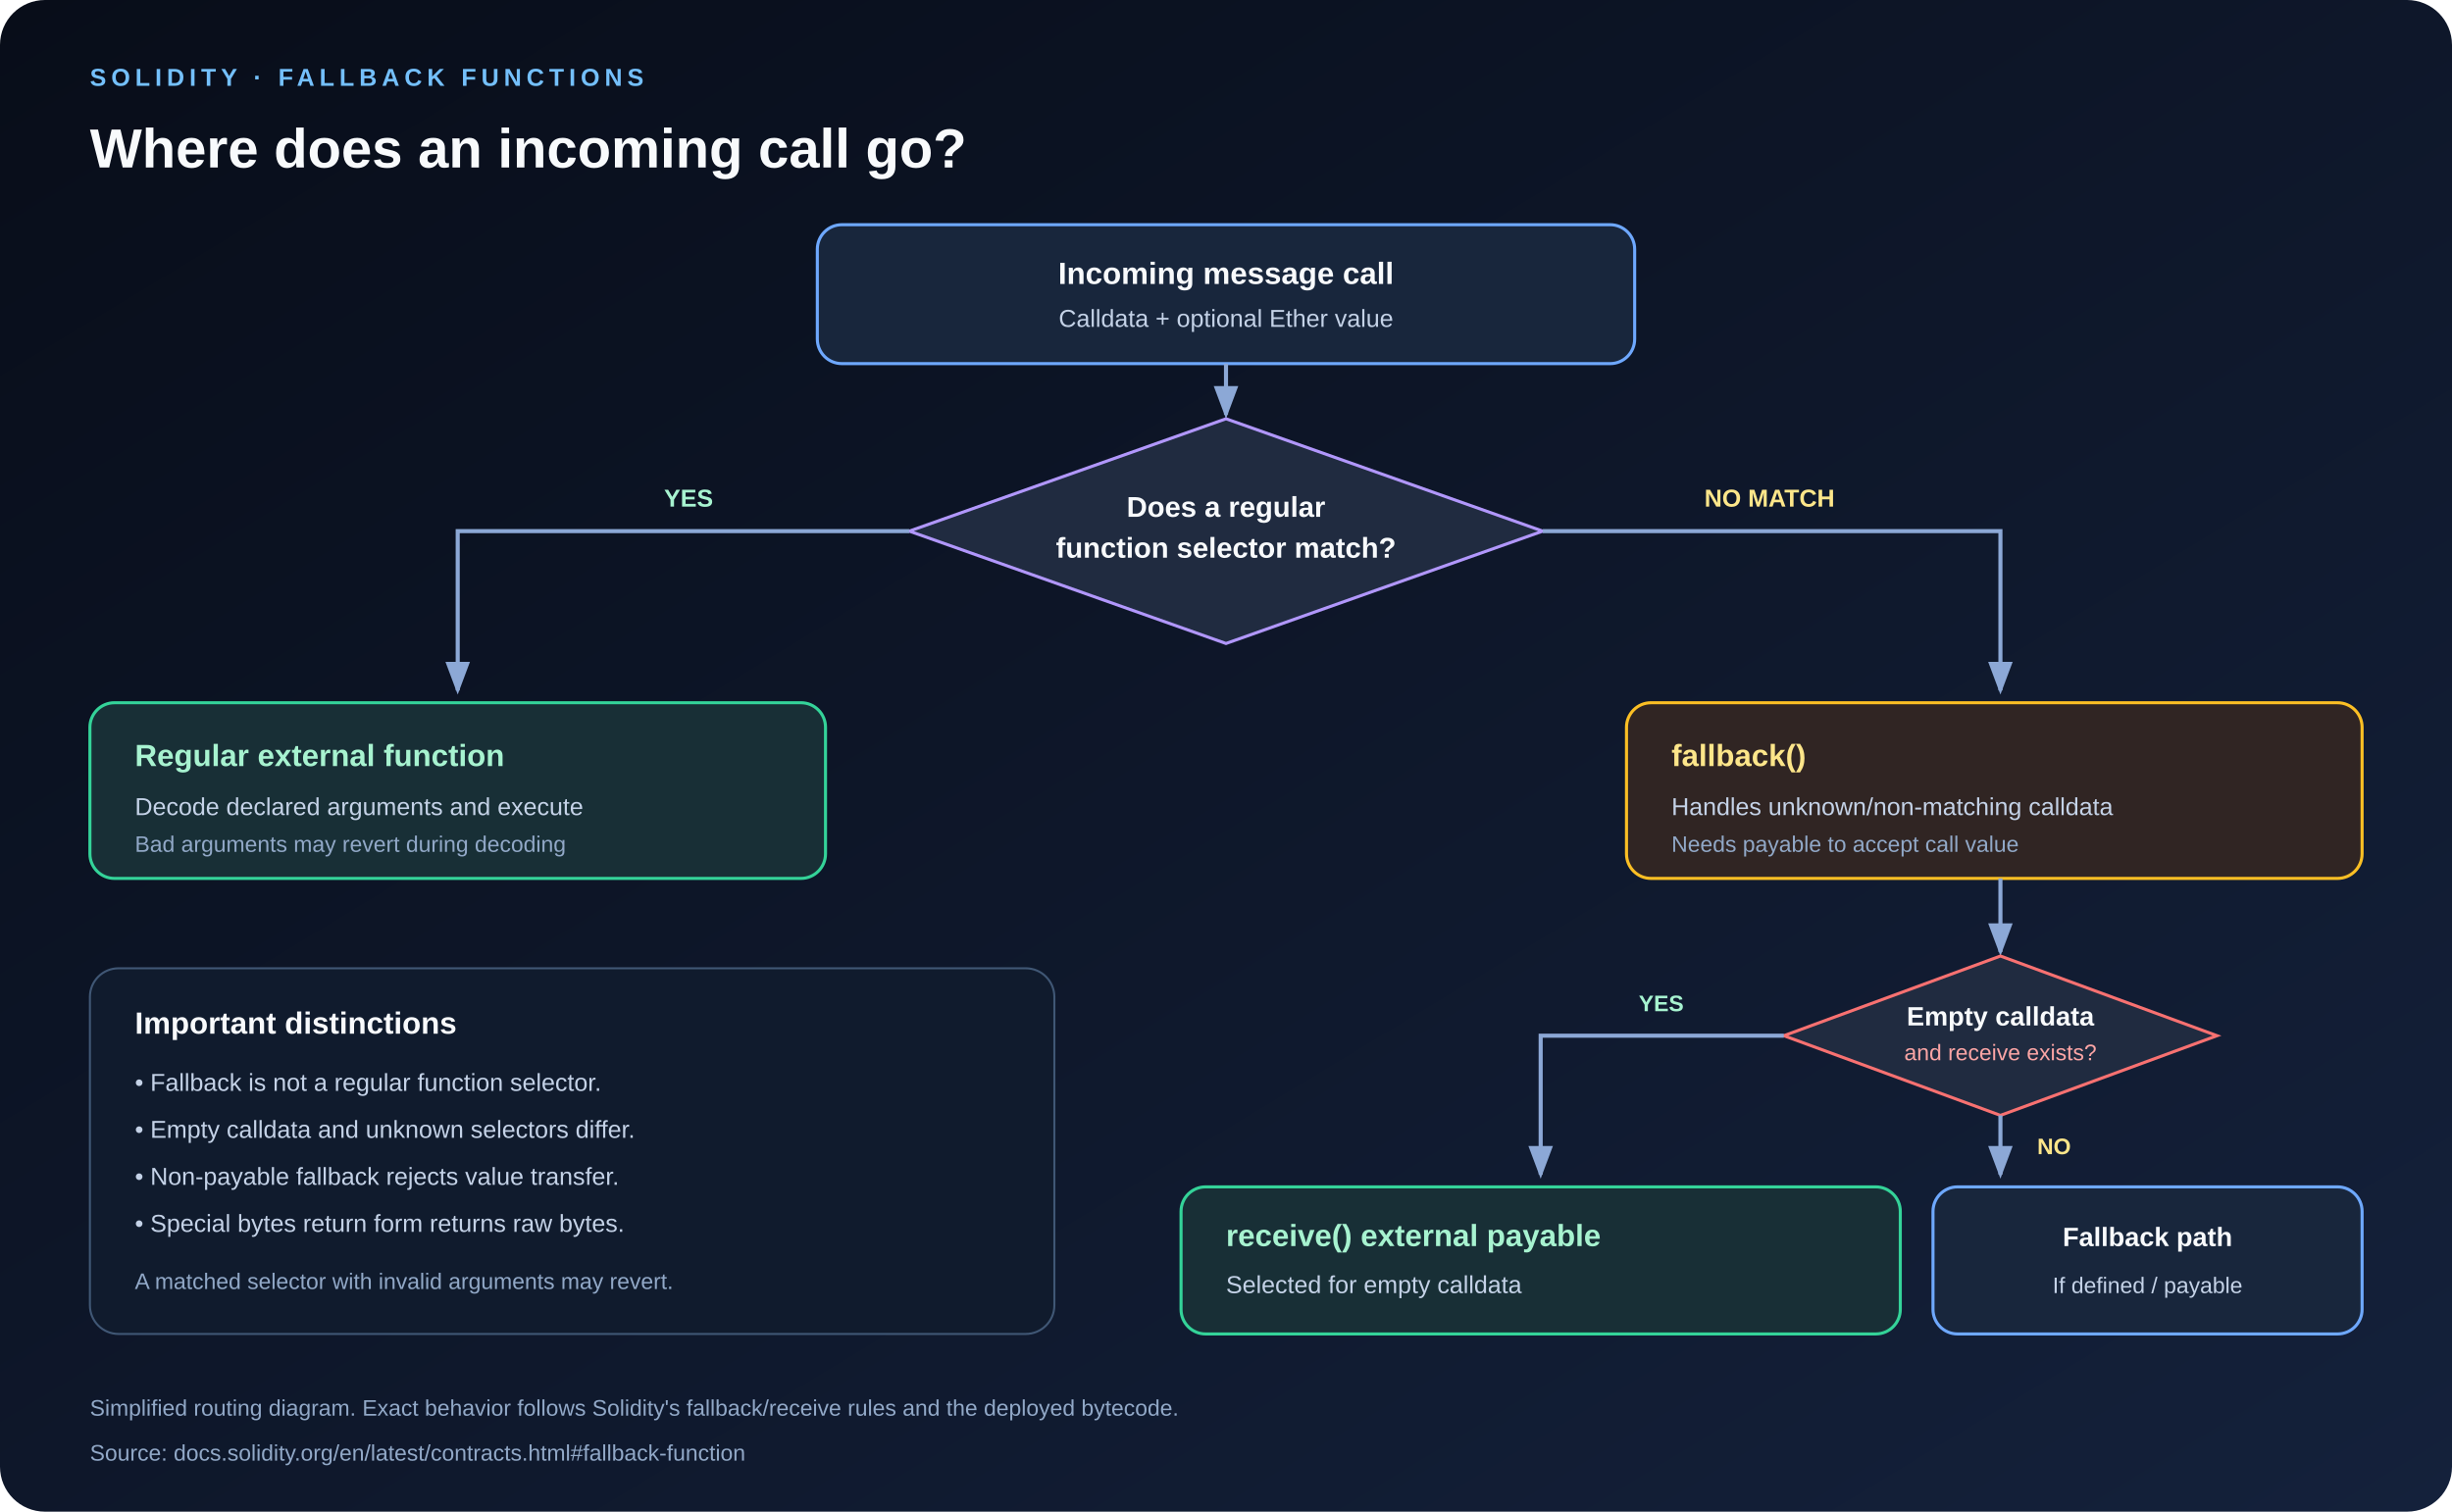
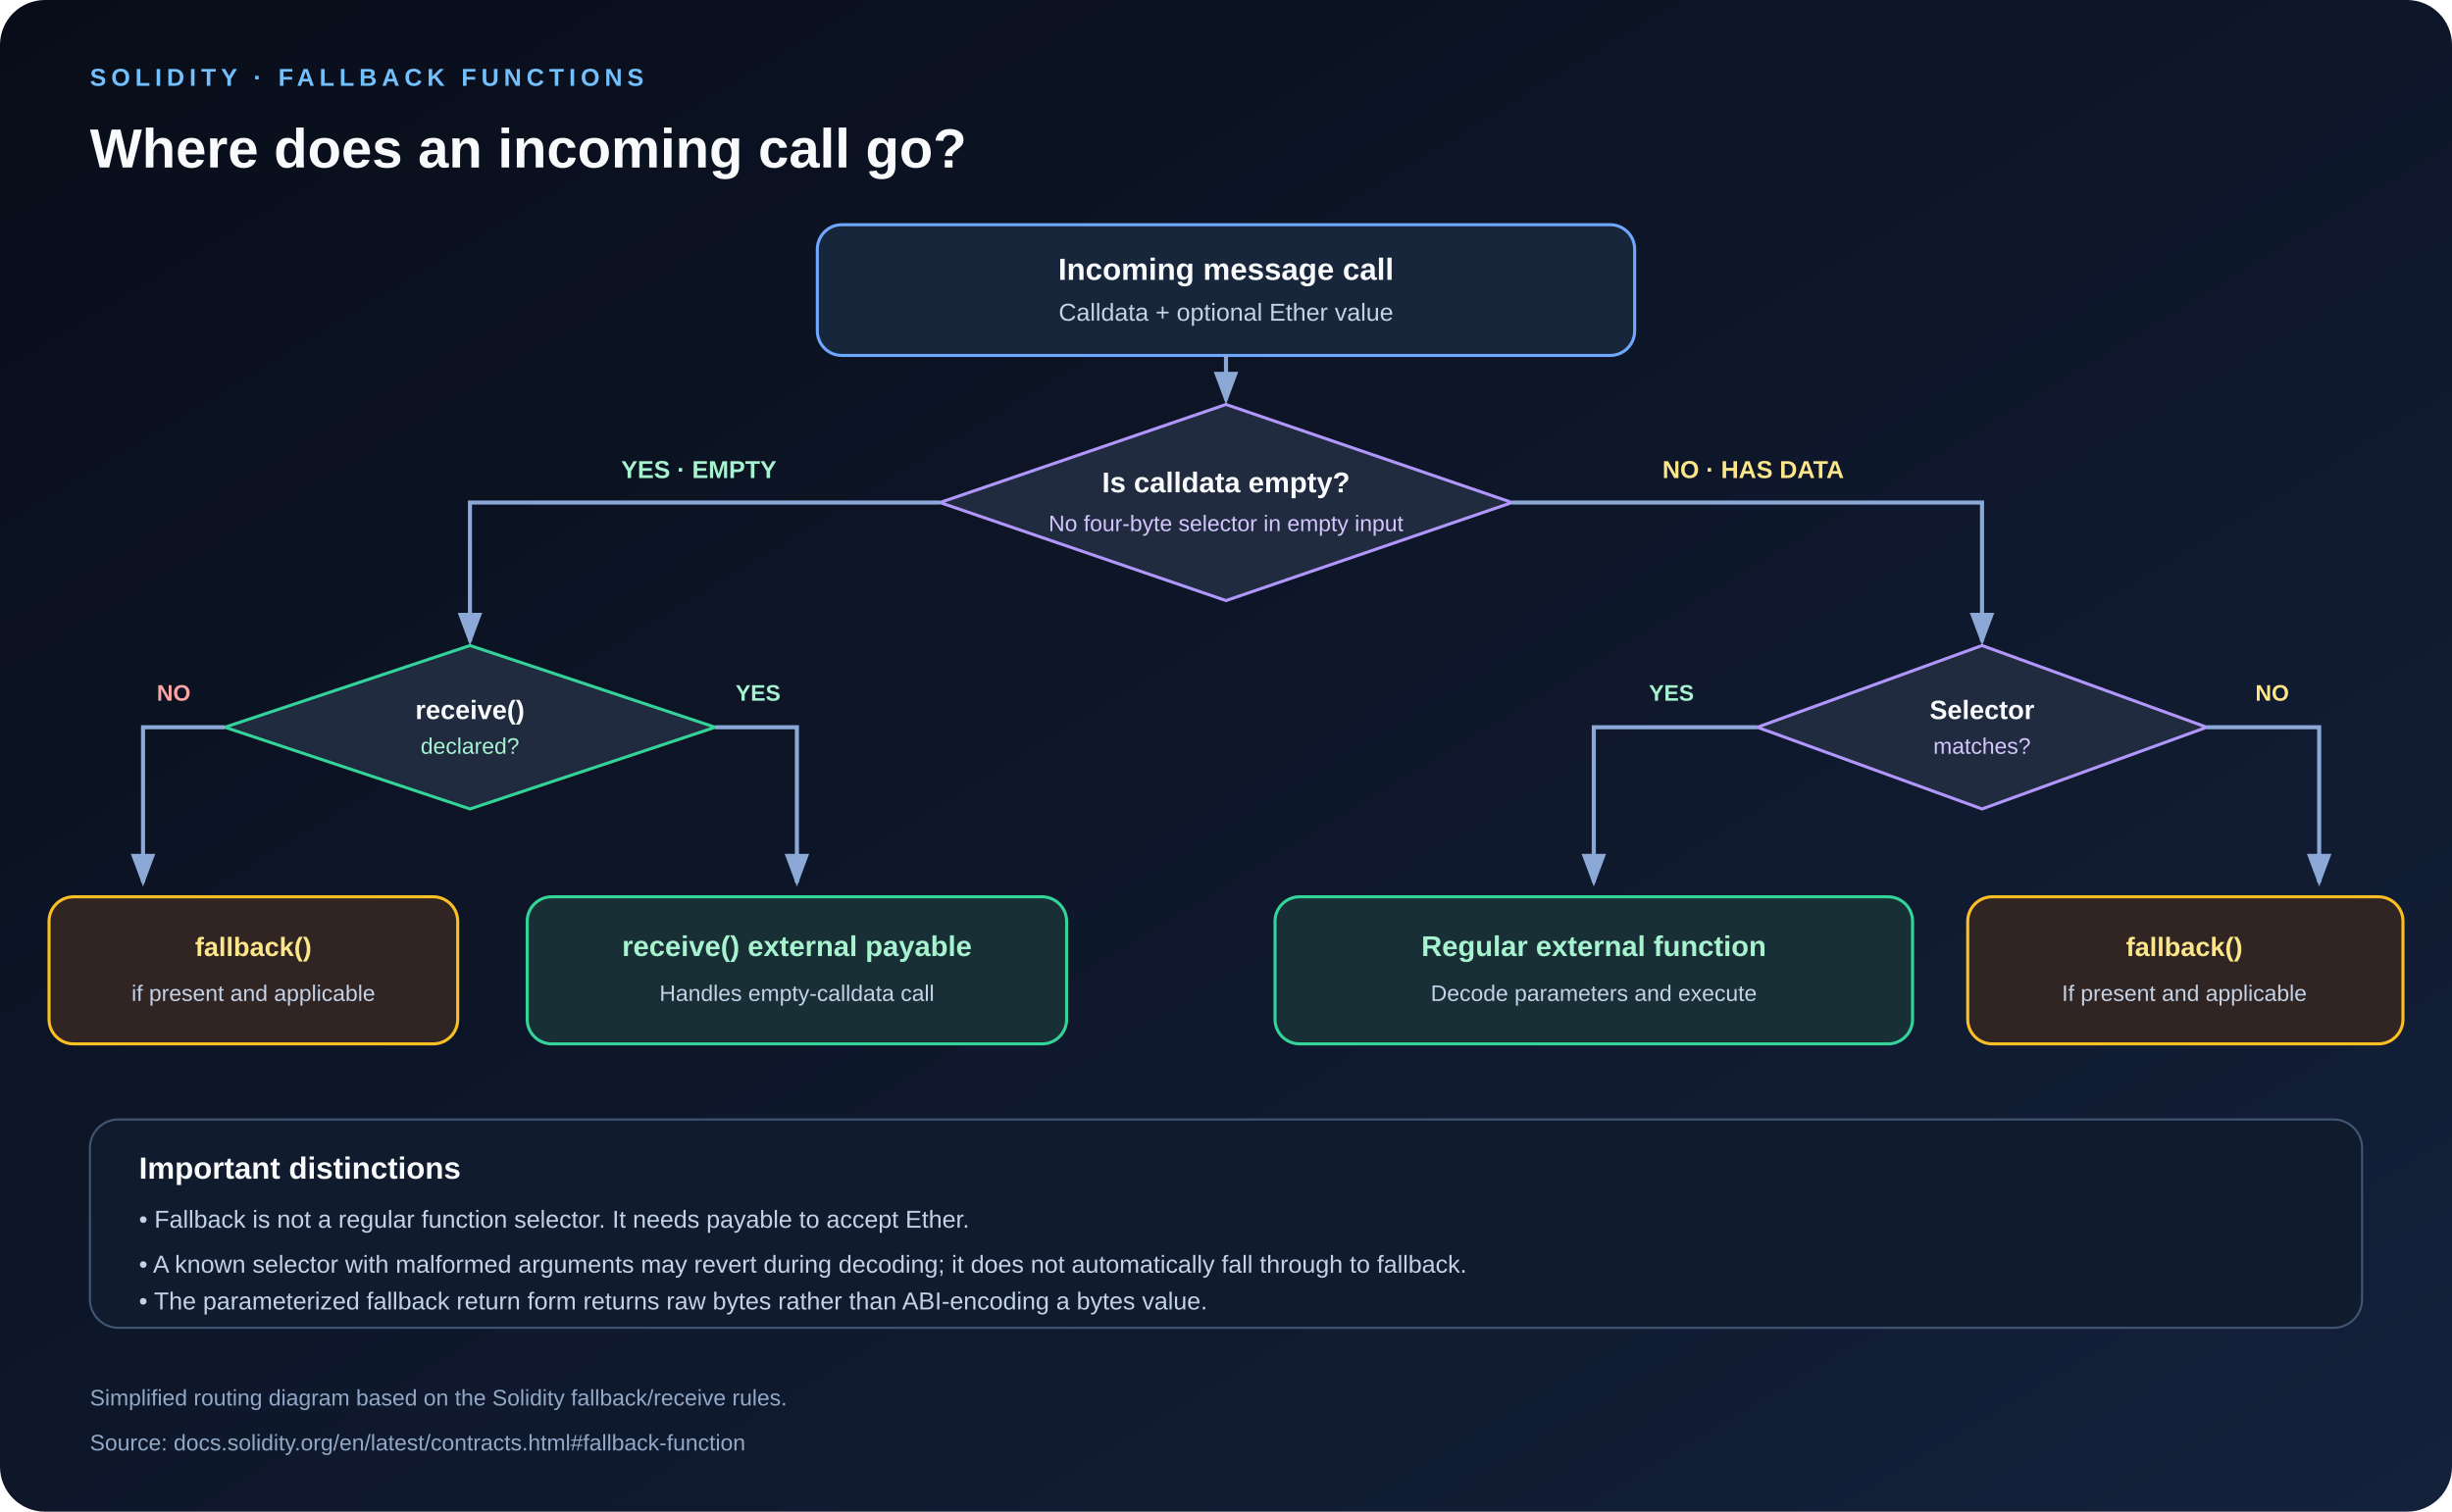
<svg xmlns="http://www.w3.org/2000/svg" width="1200" height="740" viewBox="0 0 1200 740" role="img" aria-labelledby="title desc">
  <defs>
    <linearGradient id="bg" x1="0" y1="0" x2="1" y2="1">
      <stop offset="0" stop-color="#080D19" />
      <stop offset="1" stop-color="#14213B" />
    </linearGradient>
    <marker id="arrow" markerWidth="10" markerHeight="10" refX="7" refY="3" orient="auto">
      <path d="M0,0 L0,6 L8,3 z" fill="#8CA8D6" />
    </marker>
  </defs>
  <rect width="1200" height="740" rx="22" fill="url(#bg)" />
  <text x="44" y="42" font-family="Arial,sans-serif" font-size="12" font-weight="700" letter-spacing="2.4" fill="#74C0FC">SOLIDITY · FALLBACK FUNCTIONS</text>
  <text x="44" y="82" font-family="Arial,sans-serif" font-size="27" font-weight="700" fill="#F8FAFC">Where does an incoming call go?</text>
  <g font-family="Arial,sans-serif">
-     <rect x="400" y="110" width="400" height="68" rx="12" fill="#18263C" stroke="#6EA8FE" stroke-width="1.5" />
-     <text x="600" y="139" text-anchor="middle" font-size="15" font-weight="700" fill="#F8FAFC">Incoming message call</text>
-     <text x="600" y="160" text-anchor="middle" font-size="12" fill="#C4D2E7">Calldata + optional Ether value</text>
-     <path d="M600 178 V203" stroke="#8CA8D6" stroke-width="2" marker-end="url(#arrow)" />
-     <path d="M600 205 L755 260 L600 315 L445 260 Z" fill="#202B40" stroke="#B197FC" stroke-width="1.5" />
-     <text x="600" y="253" text-anchor="middle" font-size="14" font-weight="700" fill="#F8FAFC">Does a regular</text>
-     <text x="600" y="273" text-anchor="middle" font-size="14" font-weight="700" fill="#F8FAFC">function selector match?</text>
-     <path d="M445 260 H224 V338" stroke="#8CA8D6" stroke-width="2" fill="none" marker-end="url(#arrow)" />
-     <text x="337" y="248" text-anchor="middle" font-size="12" font-weight="700" fill="#A7F3D0">YES</text>
-     <rect x="44" y="344" width="360" height="86" rx="12" fill="#182F36" stroke="#34D399" stroke-width="1.5" />
-     <text x="66" y="375" font-size="15" font-weight="700" fill="#A7F3D0">Regular external function</text>
-     <text x="66" y="399" font-size="12" fill="#C4D2E7">Decode declared arguments and execute</text>
-     <text x="66" y="417" font-size="11" fill="#91A8C7">Bad arguments may revert during decoding</text>
-     <path d="M755 260 H979 V338" stroke="#8CA8D6" stroke-width="2" fill="none" marker-end="url(#arrow)" />
-     <text x="866" y="248" text-anchor="middle" font-size="12" font-weight="700" fill="#FDE68A">NO MATCH</text>
-     <rect x="796" y="344" width="360" height="86" rx="12" fill="#302523" stroke="#FBBF24" stroke-width="1.5" />
-     <text x="818" y="375" font-size="15" font-weight="700" fill="#FDE68A">fallback()</text>
-     <text x="818" y="399" font-size="12" fill="#C4D2E7">Handles unknown/non-matching calldata</text>
-     <text x="818" y="417" font-size="11" fill="#91A8C7">Needs payable to accept call value</text>
-     <path d="M979 430 V466" stroke="#8CA8D6" stroke-width="2" marker-end="url(#arrow)" />
-     <path d="M979 468 L1085 507 L979 546 L873 507 Z" fill="#202B40" stroke="#F87171" stroke-width="1.5" />
-     <text x="979" y="502" text-anchor="middle" font-size="13" font-weight="700" fill="#F8FAFC">Empty calldata</text>
-     <text x="979" y="519" text-anchor="middle" font-size="11" fill="#FCA5A5">and receive exists?</text>
-     <path d="M873 507 H754 V575" stroke="#8CA8D6" stroke-width="2" fill="none" marker-end="url(#arrow)" />
-     <text x="813" y="495" text-anchor="middle" font-size="11" font-weight="700" fill="#A7F3D0">YES</text>
-     <rect x="578" y="581" width="352" height="72" rx="12" fill="#182F36" stroke="#34D399" stroke-width="1.5" />
-     <text x="600" y="610" font-size="15" font-weight="700" fill="#A7F3D0">receive() external payable</text>
-     <text x="600" y="633" font-size="12" fill="#C4D2E7">Selected for empty calldata</text>
-     <path d="M979 546 V575" stroke="#8CA8D6" stroke-width="2" marker-end="url(#arrow)" />
-     <text x="997" y="565" font-size="11" font-weight="700" fill="#FDE68A">NO</text>
-     <rect x="946" y="581" width="210" height="72" rx="12" fill="#18263C" stroke="#6EA8FE" stroke-width="1.5" />
-     <text x="1051" y="610" text-anchor="middle" font-size="13" font-weight="700" fill="#F8FAFC">Fallback path</text>
-     <text x="1051" y="633" text-anchor="middle" font-size="11" fill="#C4D2E7">If defined / payable</text>
-     <rect x="44" y="474" width="472" height="179" rx="14" fill="#101B2D" stroke="#405775" />
-     <text x="66" y="506" font-size="15" font-weight="700" fill="#F8FAFC">Important distinctions</text>
-     <text x="66" y="534" font-size="12" fill="#C4D2E7">• Fallback is not a regular function selector.</text>
-     <text x="66" y="557" font-size="12" fill="#C4D2E7">• Empty calldata and unknown selectors differ.</text>
-     <text x="66" y="580" font-size="12" fill="#C4D2E7">• Non-payable fallback rejects value transfer.</text>
-     <text x="66" y="603" font-size="12" fill="#C4D2E7">• Special bytes return form returns raw bytes.</text>
-     <text x="66" y="631" font-size="11" fill="#91A8C7">A matched selector with invalid arguments may revert.</text>
-     <text x="44" y="693" font-size="11" fill="#91A8C7">Simplified routing diagram. Exact behavior follows Solidity's fallback/receive rules and the deployed bytecode.</text>
-     <text x="44" y="715" font-size="11" fill="#91A8C7">Source: docs.solidity.org/en/latest/contracts.html#fallback-function</text>
+     <rect x="400" y="110" width="400" height="64" rx="12" fill="#18263C" stroke="#6EA8FE" stroke-width="1.5" />
+     <text x="600" y="137" text-anchor="middle" font-size="15" font-weight="700" fill="#F8FAFC">Incoming message call</text>
+     <text x="600" y="157" text-anchor="middle" font-size="12" fill="#C4D2E7">Calldata + optional Ether value</text>
+     <path d="M600 174 V196" stroke="#8CA8D6" stroke-width="2" marker-end="url(#arrow)" />
+     <path d="M600 198 L740 246 L600 294 L460 246 Z" fill="#202B40" stroke="#B197FC" stroke-width="1.5" />
+     <text x="600" y="241" text-anchor="middle" font-size="14" font-weight="700" fill="#F8FAFC">Is calldata empty?</text>
+     <text x="600" y="260" text-anchor="middle" font-size="11" fill="#D4C5FF">No four-byte selector in empty input</text>
+     <path d="M460 246 H230 V314" stroke="#8CA8D6" stroke-width="2" fill="none" marker-end="url(#arrow)" />
+     <text x="342" y="234" text-anchor="middle" font-size="12" font-weight="700" fill="#A7F3D0">YES · EMPTY</text>
+     <path d="M740 246 H970 V314" stroke="#8CA8D6" stroke-width="2" fill="none" marker-end="url(#arrow)" />
+     <text x="858" y="234" text-anchor="middle" font-size="12" font-weight="700" fill="#FDE68A">NO · HAS DATA</text>
+     <path d="M230 316 L350 356 L230 396 L110 356 Z" fill="#202B40" stroke="#34D399" stroke-width="1.5" />
+     <text x="230" y="352" text-anchor="middle" font-size="13" font-weight="700" fill="#F8FAFC">receive()</text>
+     <text x="230" y="369" text-anchor="middle" font-size="11" fill="#A7F3D0">declared?</text>
+     <path d="M110 356 H70 V432" stroke="#8CA8D6" stroke-width="2" fill="none" marker-end="url(#arrow)" />
+     <text x="85" y="343" text-anchor="middle" font-size="11" font-weight="700" fill="#FCA5A5">NO</text>
+     <path d="M350 356 H390 V432" stroke="#8CA8D6" stroke-width="2" fill="none" marker-end="url(#arrow)" />
+     <text x="371" y="343" text-anchor="middle" font-size="11" font-weight="700" fill="#A7F3D0">YES</text>
+     <rect x="24" y="439" width="200" height="72" rx="12" fill="#302523" stroke="#FBBF24" stroke-width="1.5" />
+     <text x="124" y="468" text-anchor="middle" font-size="13" font-weight="700" fill="#FDE68A">fallback()</text>
+     <text x="124" y="490" text-anchor="middle" font-size="11" fill="#C4D2E7">if present and applicable</text>
+     <rect x="258" y="439" width="264" height="72" rx="12" fill="#182F36" stroke="#34D399" stroke-width="1.5" />
+     <text x="390" y="468" text-anchor="middle" font-size="14" font-weight="700" fill="#A7F3D0">receive() external payable</text>
+     <text x="390" y="490" text-anchor="middle" font-size="11" fill="#C4D2E7">Handles empty-calldata call</text>
+     <path d="M970 316 L1080 356 L970 396 L860 356 Z" fill="#202B40" stroke="#B197FC" stroke-width="1.5" />
+     <text x="970" y="352" text-anchor="middle" font-size="13" font-weight="700" fill="#F8FAFC">Selector</text>
+     <text x="970" y="369" text-anchor="middle" font-size="11" fill="#D4C5FF">matches?</text>
+     <path d="M860 356 H780 V432" stroke="#8CA8D6" stroke-width="2" fill="none" marker-end="url(#arrow)" />
+     <text x="818" y="343" text-anchor="middle" font-size="11" font-weight="700" fill="#A7F3D0">YES</text>
+     <path d="M1080 356 H1135 V432" stroke="#8CA8D6" stroke-width="2" fill="none" marker-end="url(#arrow)" />
+     <text x="1112" y="343" text-anchor="middle" font-size="11" font-weight="700" fill="#FDE68A">NO</text>
+     <rect x="624" y="439" width="312" height="72" rx="12" fill="#182F36" stroke="#34D399" stroke-width="1.5" />
+     <text x="780" y="468" text-anchor="middle" font-size="14" font-weight="700" fill="#A7F3D0">Regular external function</text>
+     <text x="780" y="490" text-anchor="middle" font-size="11" fill="#C4D2E7">Decode parameters and execute</text>
+     <rect x="963" y="439" width="213" height="72" rx="12" fill="#302523" stroke="#FBBF24" stroke-width="1.5" />
+     <text x="1069" y="468" text-anchor="middle" font-size="13" font-weight="700" fill="#FDE68A">fallback()</text>
+     <text x="1069" y="490" text-anchor="middle" font-size="11" fill="#C4D2E7">If present and applicable</text>
+     <rect x="44" y="548" width="1112" height="102" rx="14" fill="#101B2D" stroke="#405775" />
+     <text x="68" y="577" font-size="15" font-weight="700" fill="#F8FAFC">Important distinctions</text>
+     <text x="68" y="601" font-size="12" fill="#C4D2E7">• Fallback is not a regular function selector. It needs payable to accept Ether.</text>
+     <text x="68" y="623" font-size="12" fill="#C4D2E7">• A known selector with malformed arguments may revert during decoding; it does not automatically fall through to fallback.</text>
+     <text x="68" y="641" font-size="12" fill="#C4D2E7">• The parameterized fallback return form returns raw bytes rather than ABI-encoding a bytes value.</text>
+     <text x="44" y="688" font-size="11" fill="#91A8C7">Simplified routing diagram based on the Solidity fallback/receive rules.</text>
+     <text x="44" y="710" font-size="11" fill="#91A8C7">Source: docs.solidity.org/en/latest/contracts.html#fallback-function</text>
  </g>
</svg>
